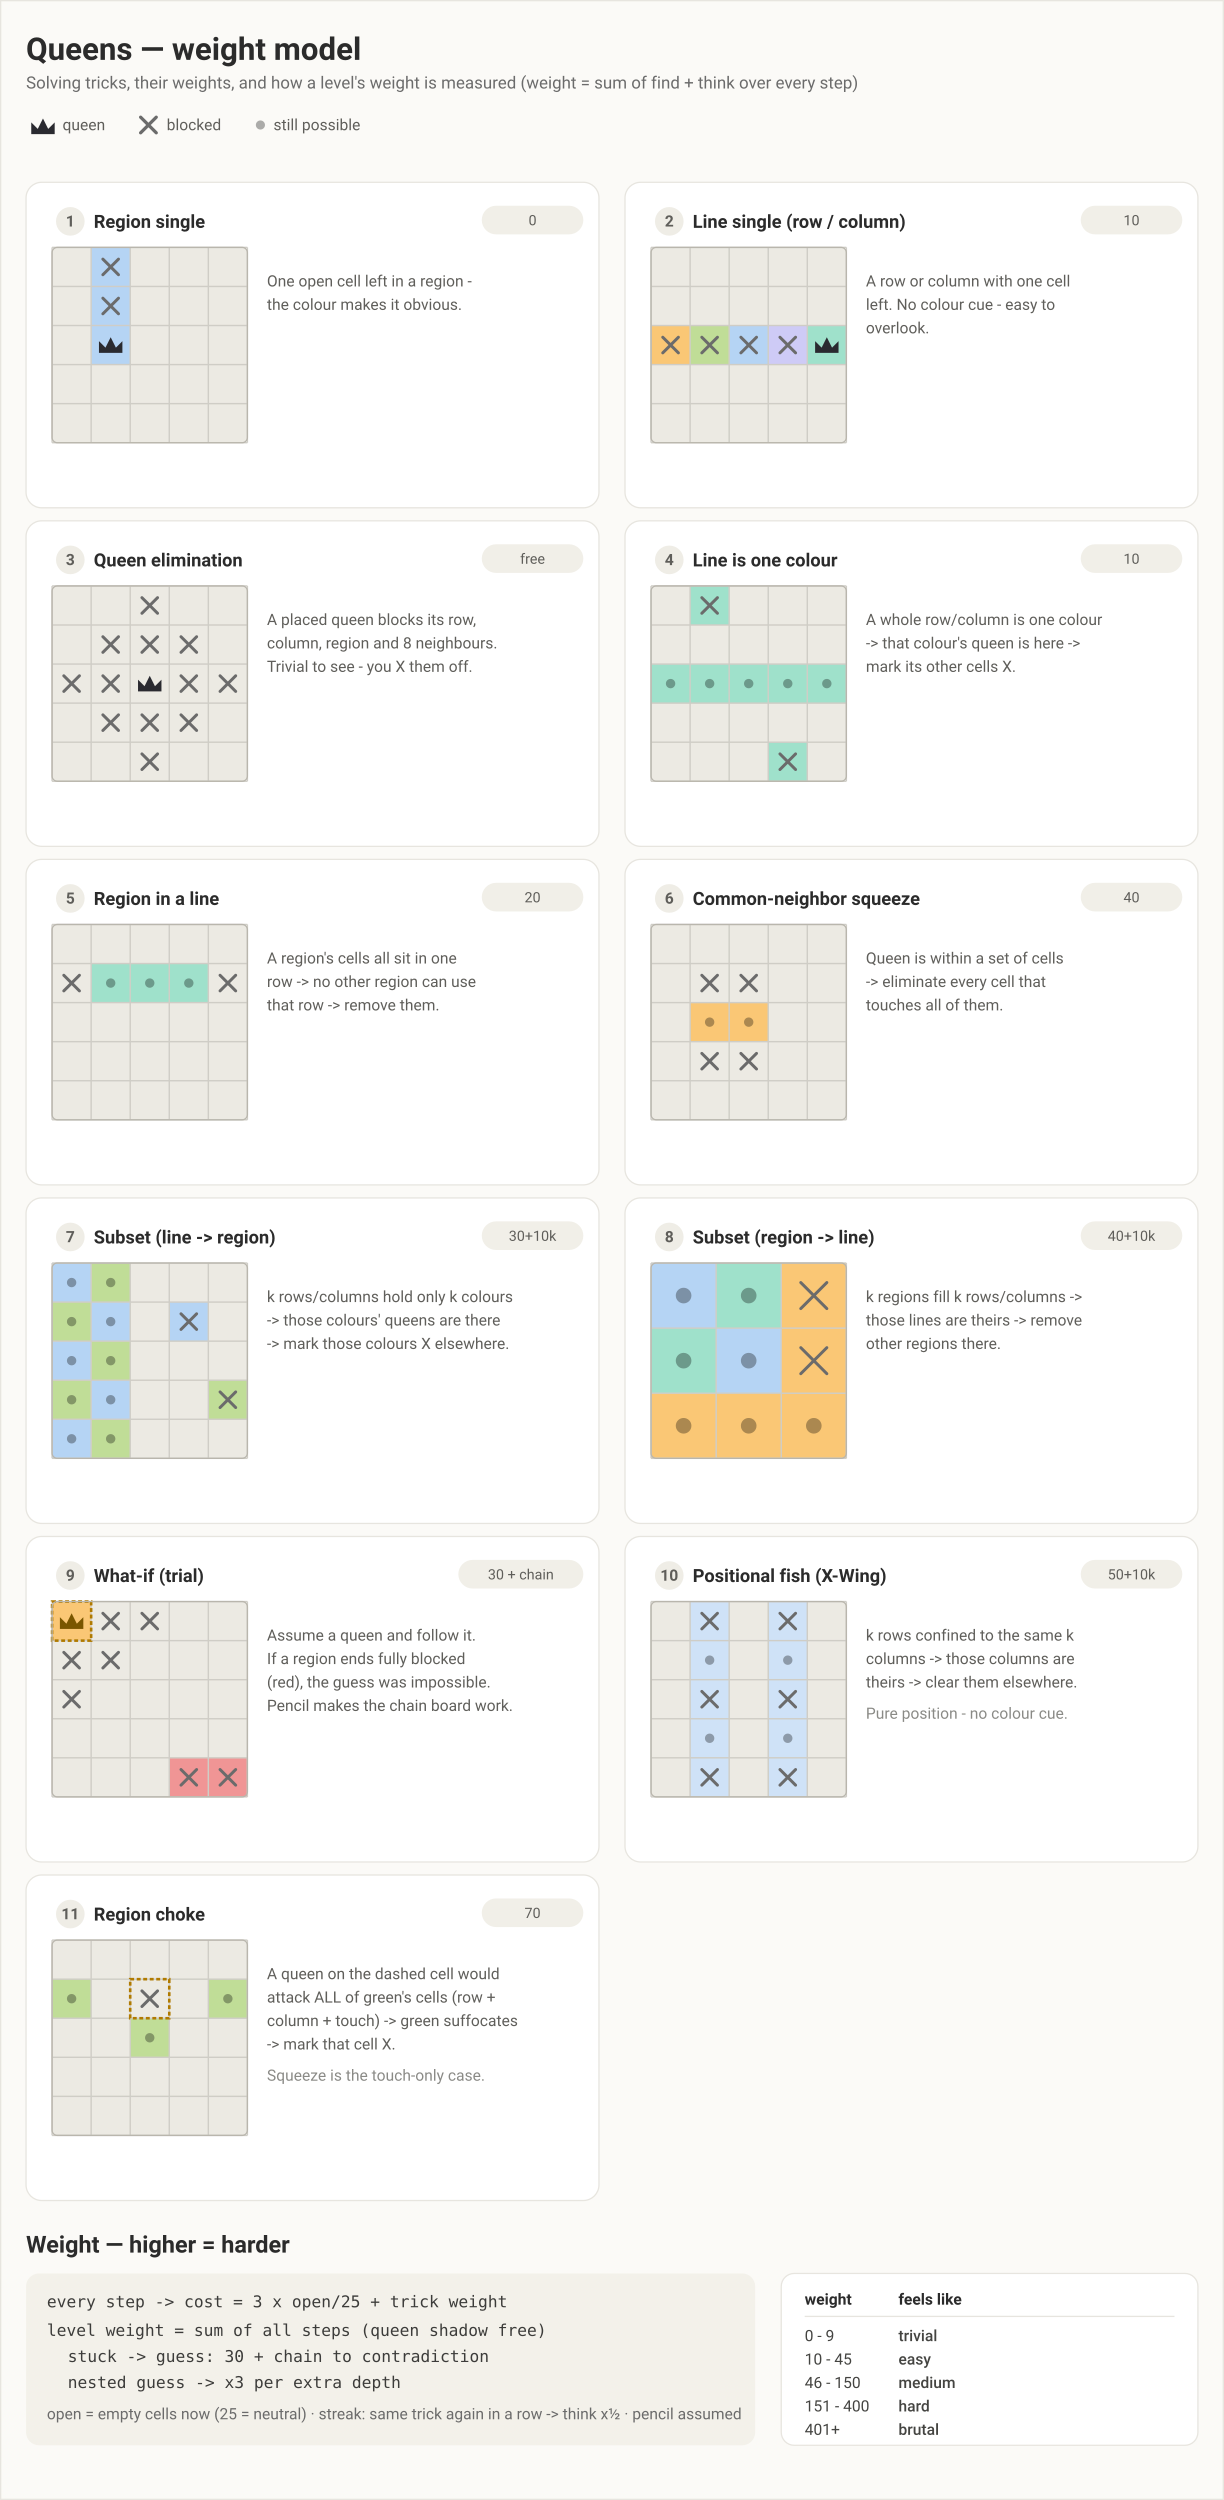
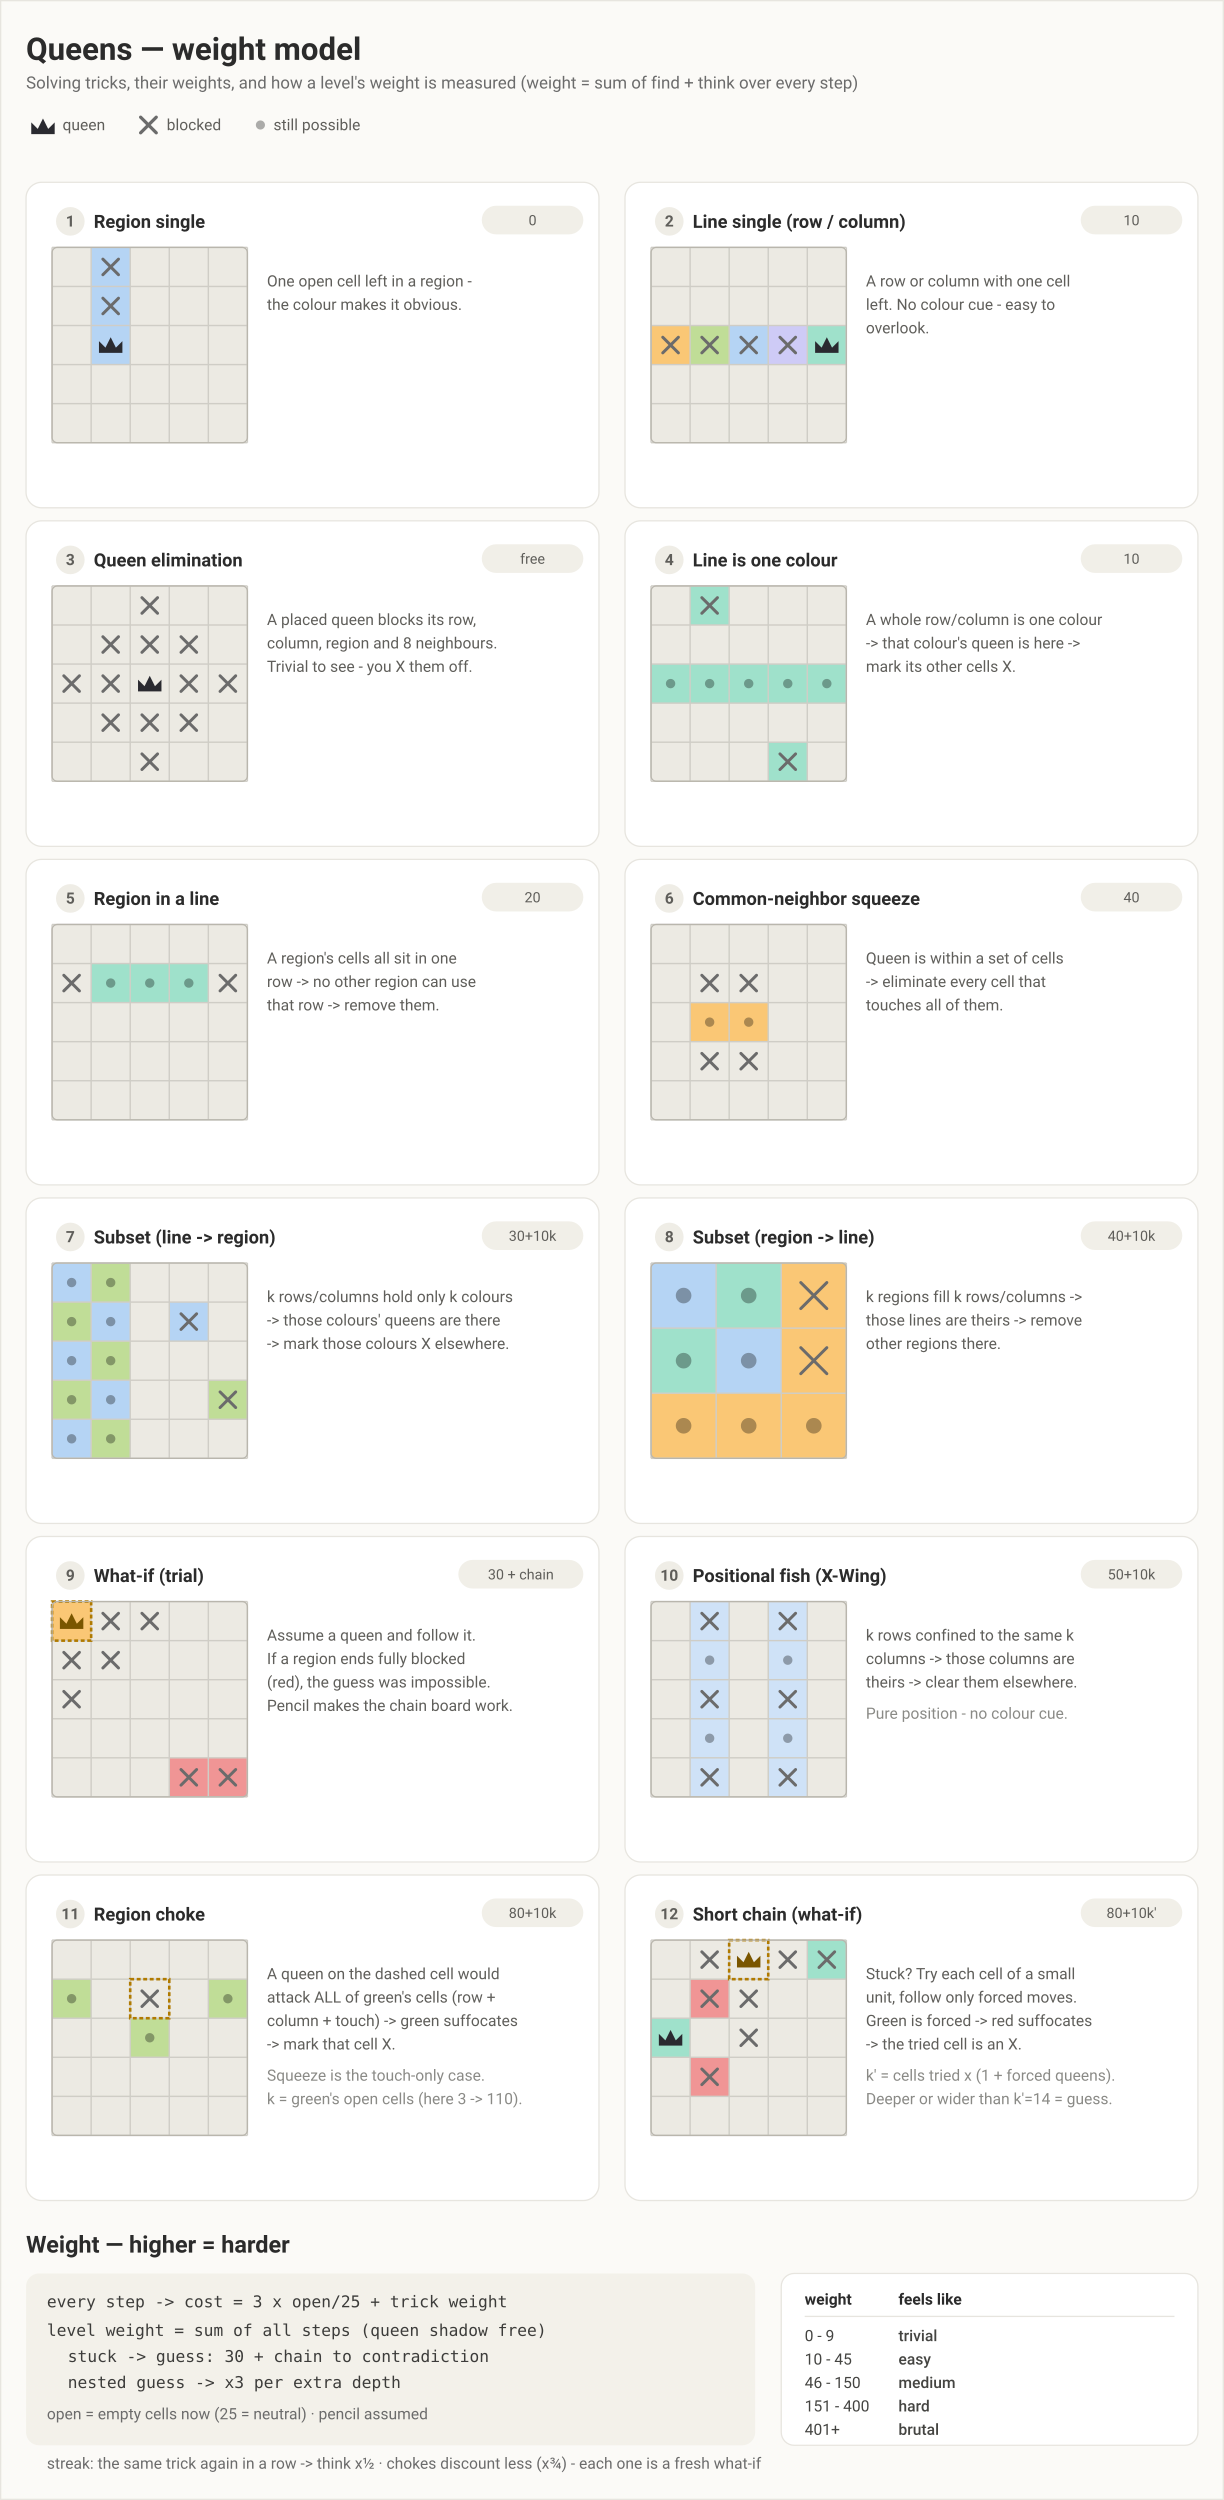
<svg xmlns="http://www.w3.org/2000/svg" viewBox="0 0 940 1920" role="img" font-family="ui-sans-serif, system-ui, -apple-system, Segoe UI, Roboto, sans-serif">
  <defs>
    <g id="cr">
      <path d="M3 17L3 8L8 13L12 5L16 13L21 8L21 17Z" />
    </g>
  </defs>
  <rect x="0" y="0" width="940" height="1920" fill="#FBFAF7" />
  <rect x="0.5" y="0.5" width="939" height="1919" fill="none" stroke="#E7E5DF" />
  <text x="20" y="46" font-size="24" font-weight="600" fill="#2b2b2b">Queens — weight model</text>
  <text x="20" y="68" font-size="13" fill="#6b6b6b">Solving tricks, their weights, and how a level's weight is measured (weight = sum of find + think over every step)</text>
  <use href="#cr" x="21" y="86" fill="#2a2a30" />
  <text x="48" y="100" font-size="12" fill="#5f5e5a">queen</text>
  <path d="M108 90L120 102M120 90L108 102" stroke="#6b6b6b" stroke-width="2.5" stroke-linecap="round" />
  <text x="128" y="100" font-size="12" fill="#5f5e5a">blocked</text>
  <circle cx="200" cy="96" r="3.5" fill="#000" fill-opacity="0.32" />
  <text x="210" y="100" font-size="12" fill="#5f5e5a">still possible</text>
  <g font-size="12" fill="#5f5e5a">
    <rect x="20" y="140" width="440" height="250" rx="12" fill="#fff" stroke="#E7E5DF" />
    <circle cx="54" cy="170" r="11" fill="#EFEDE6" />
    <text x="54" y="174" font-size="12" font-weight="600" fill="#5f5e5a" text-anchor="middle">1</text>
    <text x="72" y="175" font-size="14" font-weight="600" fill="#2b2b2b">Region single</text>
    <rect x="370" y="158" width="78" height="22" rx="11" fill="#F1EFE8" />
    <text x="409" y="173" font-size="11" fill="#5f5e5a" text-anchor="middle">0</text>
    <rect x="40" y="190" width="150" height="150" rx="4" fill="#ECEAE3" />
    <rect x="70" y="190" width="30" height="30" fill="#B5D4F4" />
    <rect x="70" y="220" width="30" height="30" fill="#B5D4F4" />
    <rect x="70" y="250" width="30" height="30" fill="#B5D4F4" />
    <path d="M40 190V340M70 190V340M100 190V340M130 190V340M160 190V340M190 190V340M40 190H190M40 220H190M40 250H190M40 280H190M40 310H190M40 340H190" stroke="#cfcdc6" stroke-width="1.1" fill="none" />
    <path d="M79 199L91 211M91 199L79 211M79 229L91 241M91 229L79 241" stroke="#6b6b6b" stroke-width="2.3" stroke-linecap="round" />
    <use href="#cr" x="73" y="254" fill="#2a2a30" />
    <rect x="40" y="190" width="150" height="150" rx="4" fill="none" stroke="#b9b6ad" />
    <text x="205" y="220">One open cell left in a region -</text>
    <text x="205" y="238">the colour makes it obvious.</text>
    <rect x="480" y="140" width="440" height="250" rx="12" fill="#fff" stroke="#E7E5DF" />
    <circle cx="514" cy="170" r="11" fill="#EFEDE6" />
    <text x="514" y="174" font-size="12" font-weight="600" fill="#5f5e5a" text-anchor="middle">2</text>
    <text x="532" y="175" font-size="14" font-weight="600" fill="#2b2b2b">Line single (row / column)</text>
    <rect x="830" y="158" width="78" height="22" rx="11" fill="#F1EFE8" />
    <text x="869" y="173" font-size="11" fill="#5f5e5a" text-anchor="middle">10</text>
    <rect x="500" y="190" width="150" height="150" rx="4" fill="#ECEAE3" />
    <rect x="500" y="250" width="30" height="30" fill="#FAC775" />
    <rect x="530" y="250" width="30" height="30" fill="#C0DD97" />
    <rect x="560" y="250" width="30" height="30" fill="#B5D4F4" />
    <rect x="590" y="250" width="30" height="30" fill="#CECBF6" />
    <rect x="620" y="250" width="30" height="30" fill="#9FE1CB" />
    <path d="M500 190V340M530 190V340M560 190V340M590 190V340M620 190V340M650 190V340M500 190H650M500 220H650M500 250H650M500 280H650M500 310H650M500 340H650" stroke="#cfcdc6" stroke-width="1.1" fill="none" />
    <path d="M509 259L521 271M521 259L509 271M539 259L551 271M551 259L539 271M569 259L581 271M581 259L569 271M599 259L611 271M611 259L599 271" stroke="#6b6b6b" stroke-width="2.3" stroke-linecap="round" />
    <use href="#cr" x="623" y="254" fill="#2a2a30" />
    <rect x="500" y="190" width="150" height="150" rx="4" fill="none" stroke="#b9b6ad" />
    <text x="665" y="220">A row or column with one cell</text>
    <text x="665" y="238">left. No colour cue - easy to</text>
    <text x="665" y="256">overlook.</text>
    <rect x="20" y="400" width="440" height="250" rx="12" fill="#fff" stroke="#E7E5DF" />
    <circle cx="54" cy="430" r="11" fill="#EFEDE6" />
    <text x="54" y="434" font-size="12" font-weight="600" fill="#5f5e5a" text-anchor="middle">3</text>
    <text x="72" y="435" font-size="14" font-weight="600" fill="#2b2b2b">Queen elimination</text>
    <rect x="370" y="418" width="78" height="22" rx="11" fill="#F1EFE8" />
    <text x="409" y="433" font-size="11" fill="#5f5e5a" text-anchor="middle">free</text>
    <rect x="40" y="450" width="150" height="150" rx="4" fill="#ECEAE3" />
    <path d="M40 450V600M70 450V600M100 450V600M130 450V600M160 450V600M190 450V600M40 450H190M40 480H190M40 510H190M40 540H190M40 570H190M40 600H190" stroke="#cfcdc6" stroke-width="1.1" fill="none" />
    <path d="M49 519L61 531M61 519L49 531M79 519L91 531M91 519L79 531M139 519L151 531M151 519L139 531M169 519L181 531M181 519L169 531M109 459L121 471M121 459L109 471M109 489L121 501M121 489L109 501M109 549L121 561M121 549L109 561M109 579L121 591M121 579L109 591M79 489L91 501M91 489L79 501M139 489L151 501M151 489L139 501M79 549L91 561M91 549L79 561M139 549L151 561M151 549L139 561" stroke="#6b6b6b" stroke-width="2.3" stroke-linecap="round" />
    <use href="#cr" x="103" y="514" fill="#2a2a30" />
    <rect x="40" y="450" width="150" height="150" rx="4" fill="none" stroke="#b9b6ad" />
    <text x="205" y="480">A placed queen blocks its row,</text>
    <text x="205" y="498">column, region and 8 neighbours.</text>
    <text x="205" y="516">Trivial to see - you X them off.</text>
    <rect x="480" y="400" width="440" height="250" rx="12" fill="#fff" stroke="#E7E5DF" />
    <circle cx="514" cy="430" r="11" fill="#EFEDE6" />
    <text x="514" y="434" font-size="12" font-weight="600" fill="#5f5e5a" text-anchor="middle">4</text>
    <text x="532" y="435" font-size="14" font-weight="600" fill="#2b2b2b">Line is one colour</text>
    <rect x="830" y="418" width="78" height="22" rx="11" fill="#F1EFE8" />
    <text x="869" y="433" font-size="11" fill="#5f5e5a" text-anchor="middle">10</text>
    <rect x="500" y="450" width="150" height="150" rx="4" fill="#ECEAE3" />
    <rect x="500" y="510" width="30" height="30" fill="#9FE1CB" />
    <rect x="530" y="510" width="30" height="30" fill="#9FE1CB" />
    <rect x="560" y="510" width="30" height="30" fill="#9FE1CB" />
    <rect x="590" y="510" width="30" height="30" fill="#9FE1CB" />
    <rect x="620" y="510" width="30" height="30" fill="#9FE1CB" />
    <rect x="530" y="450" width="30" height="30" fill="#9FE1CB" />
    <rect x="590" y="570" width="30" height="30" fill="#9FE1CB" />
    <path d="M500 450V600M530 450V600M560 450V600M590 450V600M620 450V600M650 450V600M500 450H650M500 480H650M500 510H650M500 540H650M500 570H650M500 600H650" stroke="#cfcdc6" stroke-width="1.1" fill="none" />
    <path d="M539 459L551 471M551 459L539 471M599 579L611 591M611 579L599 591" stroke="#6b6b6b" stroke-width="2.3" stroke-linecap="round" />
    <circle cx="515" cy="525" r="3.6" fill="#000" fill-opacity="0.32" />
    <circle cx="545" cy="525" r="3.6" fill="#000" fill-opacity="0.32" />
    <circle cx="575" cy="525" r="3.6" fill="#000" fill-opacity="0.32" />
    <circle cx="605" cy="525" r="3.6" fill="#000" fill-opacity="0.32" />
    <circle cx="635" cy="525" r="3.6" fill="#000" fill-opacity="0.32" />
    <rect x="500" y="450" width="150" height="150" rx="4" fill="none" stroke="#b9b6ad" />
    <text x="665" y="480">A whole row/column is one colour</text>
    <text x="665" y="498">-&gt; that colour's queen is here -&gt;</text>
    <text x="665" y="516">mark its other cells X.</text>
    <rect x="20" y="660" width="440" height="250" rx="12" fill="#fff" stroke="#E7E5DF" />
    <circle cx="54" cy="690" r="11" fill="#EFEDE6" />
    <text x="54" y="694" font-size="12" font-weight="600" fill="#5f5e5a" text-anchor="middle">5</text>
    <text x="72" y="695" font-size="14" font-weight="600" fill="#2b2b2b">Region in a line</text>
    <rect x="370" y="678" width="78" height="22" rx="11" fill="#F1EFE8" />
    <text x="409" y="693" font-size="11" fill="#5f5e5a" text-anchor="middle">20</text>
    <rect x="40" y="710" width="150" height="150" rx="4" fill="#ECEAE3" />
    <rect x="70" y="740" width="30" height="30" fill="#9FE1CB" />
    <rect x="100" y="740" width="30" height="30" fill="#9FE1CB" />
    <rect x="130" y="740" width="30" height="30" fill="#9FE1CB" />
    <path d="M40 710V860M70 710V860M100 710V860M130 710V860M160 710V860M190 710V860M40 710H190M40 740H190M40 770H190M40 800H190M40 830H190M40 860H190" stroke="#cfcdc6" stroke-width="1.1" fill="none" />
    <path d="M49 749L61 761M61 749L49 761M169 749L181 761M181 749L169 761" stroke="#6b6b6b" stroke-width="2.3" stroke-linecap="round" />
    <circle cx="85" cy="755" r="3.6" fill="#000" fill-opacity="0.32" />
    <circle cx="115" cy="755" r="3.6" fill="#000" fill-opacity="0.32" />
    <circle cx="145" cy="755" r="3.6" fill="#000" fill-opacity="0.32" />
    <rect x="40" y="710" width="150" height="150" rx="4" fill="none" stroke="#b9b6ad" />
    <text x="205" y="740">A region's cells all sit in one</text>
    <text x="205" y="758">row -&gt; no other region can use</text>
    <text x="205" y="776">that row -&gt; remove them.</text>
    <rect x="480" y="660" width="440" height="250" rx="12" fill="#fff" stroke="#E7E5DF" />
    <circle cx="514" cy="690" r="11" fill="#EFEDE6" />
    <text x="514" y="694" font-size="12" font-weight="600" fill="#5f5e5a" text-anchor="middle">6</text>
    <text x="532" y="695" font-size="14" font-weight="600" fill="#2b2b2b">Common-neighbor squeeze</text>
    <rect x="830" y="678" width="78" height="22" rx="11" fill="#F1EFE8" />
    <text x="869" y="693" font-size="11" fill="#5f5e5a" text-anchor="middle">40</text>
    <rect x="500" y="710" width="150" height="150" rx="4" fill="#ECEAE3" />
    <rect x="530" y="770" width="30" height="30" fill="#FAC775" />
    <rect x="560" y="770" width="30" height="30" fill="#FAC775" />
    <path d="M500 710V860M530 710V860M560 710V860M590 710V860M620 710V860M650 710V860M500 710H650M500 740H650M500 770H650M500 800H650M500 830H650M500 860H650" stroke="#cfcdc6" stroke-width="1.1" fill="none" />
    <path d="M539 749L551 761M551 749L539 761M569 749L581 761M581 749L569 761M539 809L551 821M551 809L539 821M569 809L581 821M581 809L569 821" stroke="#6b6b6b" stroke-width="2.3" stroke-linecap="round" />
    <circle cx="545" cy="785" r="3.6" fill="#000" fill-opacity="0.32" />
    <circle cx="575" cy="785" r="3.6" fill="#000" fill-opacity="0.32" />
    <rect x="500" y="710" width="150" height="150" rx="4" fill="none" stroke="#b9b6ad" />
    <text x="665" y="740">Queen is within a set of cells</text>
    <text x="665" y="758">-&gt; eliminate every cell that</text>
    <text x="665" y="776">touches all of them.</text>
    <rect x="20" y="920" width="440" height="250" rx="12" fill="#fff" stroke="#E7E5DF" />
    <circle cx="54" cy="950" r="11" fill="#EFEDE6" />
    <text x="54" y="954" font-size="12" font-weight="600" fill="#5f5e5a" text-anchor="middle">7</text>
    <text x="72" y="955" font-size="14" font-weight="600" fill="#2b2b2b">Subset (line -&gt; region)</text>
    <rect x="370" y="938" width="78" height="22" rx="11" fill="#F1EFE8" />
    <text x="409" y="953" font-size="11" fill="#5f5e5a" text-anchor="middle">30+10k</text>
    <rect x="40" y="970" width="150" height="150" rx="4" fill="#ECEAE3" />
    <rect x="40" y="970" width="30" height="30" fill="#B5D4F4" />
    <rect x="40" y="1000" width="30" height="30" fill="#C0DD97" />
    <rect x="40" y="1030" width="30" height="30" fill="#B5D4F4" />
    <rect x="40" y="1060" width="30" height="30" fill="#C0DD97" />
    <rect x="40" y="1090" width="30" height="30" fill="#B5D4F4" />
    <rect x="70" y="970" width="30" height="30" fill="#C0DD97" />
    <rect x="70" y="1000" width="30" height="30" fill="#B5D4F4" />
    <rect x="70" y="1030" width="30" height="30" fill="#C0DD97" />
    <rect x="70" y="1060" width="30" height="30" fill="#B5D4F4" />
    <rect x="70" y="1090" width="30" height="30" fill="#C0DD97" />
    <rect x="130" y="1000" width="30" height="30" fill="#B5D4F4" />
    <rect x="160" y="1060" width="30" height="30" fill="#C0DD97" />
    <path d="M40 970V1120M70 970V1120M100 970V1120M130 970V1120M160 970V1120M190 970V1120M40 970H190M40 1000H190M40 1030H190M40 1060H190M40 1090H190M40 1120H190" stroke="#cfcdc6" stroke-width="1.1" fill="none" />
    <path d="M139 1009L151 1021M151 1009L139 1021M169 1069L181 1081M181 1069L169 1081" stroke="#6b6b6b" stroke-width="2.3" stroke-linecap="round" />
    <circle cx="55" cy="985" r="3.6" fill="#000" fill-opacity="0.32" />
    <circle cx="55" cy="1015" r="3.6" fill="#000" fill-opacity="0.32" />
    <circle cx="55" cy="1045" r="3.6" fill="#000" fill-opacity="0.32" />
    <circle cx="55" cy="1075" r="3.6" fill="#000" fill-opacity="0.32" />
    <circle cx="55" cy="1105" r="3.6" fill="#000" fill-opacity="0.32" />
    <circle cx="85" cy="985" r="3.6" fill="#000" fill-opacity="0.32" />
    <circle cx="85" cy="1015" r="3.6" fill="#000" fill-opacity="0.32" />
    <circle cx="85" cy="1045" r="3.6" fill="#000" fill-opacity="0.32" />
    <circle cx="85" cy="1075" r="3.6" fill="#000" fill-opacity="0.32" />
    <circle cx="85" cy="1105" r="3.6" fill="#000" fill-opacity="0.32" />
    <rect x="40" y="970" width="150" height="150" rx="4" fill="none" stroke="#b9b6ad" />
    <text x="205" y="1000">k rows/columns hold only k colours</text>
    <text x="205" y="1018">-&gt; those colours' queens are there</text>
    <text x="205" y="1036">-&gt; mark those colours X elsewhere.</text>
    <rect x="480" y="920" width="440" height="250" rx="12" fill="#fff" stroke="#E7E5DF" />
    <circle cx="514" cy="950" r="11" fill="#EFEDE6" />
    <text x="514" y="954" font-size="12" font-weight="600" fill="#5f5e5a" text-anchor="middle">8</text>
    <text x="532" y="955" font-size="14" font-weight="600" fill="#2b2b2b">Subset (region -&gt; line)</text>
    <rect x="830" y="938" width="78" height="22" rx="11" fill="#F1EFE8" />
    <text x="869" y="953" font-size="11" fill="#5f5e5a" text-anchor="middle">40+10k</text>
    <rect x="500" y="970" width="150" height="150" rx="4" fill="#ECEAE3" />
    <rect x="500" y="970" width="50" height="50" fill="#B5D4F4" />
    <rect x="550" y="970" width="50" height="50" fill="#9FE1CB" />
    <rect x="600" y="970" width="50" height="50" fill="#FAC775" />
    <rect x="500" y="1020" width="50" height="50" fill="#9FE1CB" />
    <rect x="550" y="1020" width="50" height="50" fill="#B5D4F4" />
    <rect x="600" y="1020" width="50" height="50" fill="#FAC775" />
    <rect x="500" y="1070" width="50" height="50" fill="#FAC775" />
    <rect x="550" y="1070" width="50" height="50" fill="#FAC775" />
    <rect x="600" y="1070" width="50" height="50" fill="#FAC775" />
    <path d="M500 970V1120M550 970V1120M600 970V1120M650 970V1120M500 970H650M500 1020H650M500 1070H650M500 1120H650" stroke="#cfcdc6" stroke-width="1.1" fill="none" />
    <path d="M615 985L635 1005M635 985L615 1005M615 1035L635 1055M635 1035L615 1055" stroke="#6b6b6b" stroke-width="2.3" stroke-linecap="round" />
    <circle cx="525" cy="995" r="6.0" fill="#000" fill-opacity="0.32" />
    <circle cx="575" cy="995" r="6.0" fill="#000" fill-opacity="0.32" />
    <circle cx="525" cy="1045" r="6.0" fill="#000" fill-opacity="0.32" />
    <circle cx="575" cy="1045" r="6.0" fill="#000" fill-opacity="0.32" />
    <circle cx="525" cy="1095" r="6.0" fill="#000" fill-opacity="0.32" />
    <circle cx="575" cy="1095" r="6.0" fill="#000" fill-opacity="0.32" />
    <circle cx="625" cy="1095" r="6.0" fill="#000" fill-opacity="0.32" />
    <rect x="500" y="970" width="150" height="150" rx="4" fill="none" stroke="#b9b6ad" />
    <text x="665" y="1000">k regions fill k rows/columns -&gt;</text>
    <text x="665" y="1018">those lines are theirs -&gt; remove</text>
    <text x="665" y="1036">other regions there.</text>
    <rect x="20" y="1180" width="440" height="250" rx="12" fill="#fff" stroke="#E7E5DF" />
    <circle cx="54" cy="1210" r="11" fill="#EFEDE6" />
    <text x="54" y="1214" font-size="12" font-weight="600" fill="#5f5e5a" text-anchor="middle">9</text>
    <text x="72" y="1215" font-size="14" font-weight="600" fill="#2b2b2b">What-if (trial)</text>
    <rect x="352" y="1198" width="96" height="22" rx="11" fill="#F1EFE8" />
    <text x="400" y="1213" font-size="11" fill="#5f5e5a" text-anchor="middle">30 + chain</text>
    <rect x="40" y="1230" width="150" height="150" rx="4" fill="#ECEAE3" />
    <rect x="40" y="1230" width="30" height="30" fill="#FAC775" />
    <rect x="130" y="1350" width="30" height="30" fill="#F09595" />
    <rect x="160" y="1350" width="30" height="30" fill="#F09595" />
    <path d="M40 1230V1380M70 1230V1380M100 1230V1380M130 1230V1380M160 1230V1380M190 1230V1380M40 1230H190M40 1260H190M40 1290H190M40 1320H190M40 1350H190M40 1380H190" stroke="#cfcdc6" stroke-width="1.1" fill="none" />
    <path d="M79 1239L91 1251M91 1239L79 1251M109 1239L121 1251M121 1239L109 1251M49 1269L61 1281M61 1269L49 1281M49 1299L61 1311M61 1299L49 1311M79 1269L91 1281M91 1269L79 1281M139 1359L151 1371M151 1359L139 1371M169 1359L181 1371M181 1359L169 1371" stroke="#6b6b6b" stroke-width="2.3" stroke-linecap="round" />
    <rect x="40" y="1230" width="30" height="30" fill="none" stroke="#b07a00" stroke-width="2" stroke-dasharray="3 2" />
    <use href="#cr" x="43" y="1234" fill="#7a5600" />
    <rect x="40" y="1230" width="150" height="150" rx="4" fill="none" stroke="#b9b6ad" />
    <text x="205" y="1260">Assume a queen and follow it.</text>
    <text x="205" y="1278">If a region ends fully blocked</text>
    <text x="205" y="1296">(red), the guess was impossible.</text>
    <text x="205" y="1314">Pencil makes the chain board work.</text>
    <rect x="480" y="1180" width="440" height="250" rx="12" fill="#fff" stroke="#E7E5DF" />
    <circle cx="514" cy="1210" r="11" fill="#EFEDE6" />
    <text x="514" y="1214" font-size="12" font-weight="600" fill="#5f5e5a" text-anchor="middle">10</text>
    <text x="532" y="1215" font-size="14" font-weight="600" fill="#2b2b2b">Positional fish (X-Wing)</text>
    <rect x="830" y="1198" width="78" height="22" rx="11" fill="#F1EFE8" />
    <text x="869" y="1213" font-size="11" fill="#5f5e5a" text-anchor="middle">50+10k</text>
    <rect x="500" y="1230" width="150" height="150" rx="4" fill="#ECEAE3" />
    <rect x="530" y="1230" width="30" height="150" fill="#CFE2F7" />
    <rect x="590" y="1230" width="30" height="150" fill="#CFE2F7" />
    <path d="M500 1230V1380M530 1230V1380M560 1230V1380M590 1230V1380M620 1230V1380M650 1230V1380M500 1230H650M500 1260H650M500 1290H650M500 1320H650M500 1350H650M500 1380H650" stroke="#cfcdc6" stroke-width="1.1" fill="none" />
    <path d="M539 1239L551 1251M551 1239L539 1251M599 1239L611 1251M611 1239L599 1251M539 1299L551 1311M551 1299L539 1311M599 1299L611 1311M611 1299L599 1311M539 1359L551 1371M551 1359L539 1371M599 1359L611 1371M611 1359L599 1371" stroke="#6b6b6b" stroke-width="2.3" stroke-linecap="round" />
    <circle cx="545" cy="1275" r="3.6" fill="#000" fill-opacity="0.32" />
    <circle cx="605" cy="1275" r="3.6" fill="#000" fill-opacity="0.32" />
    <circle cx="545" cy="1335" r="3.6" fill="#000" fill-opacity="0.32" />
    <circle cx="605" cy="1335" r="3.6" fill="#000" fill-opacity="0.32" />
    <rect x="500" y="1230" width="150" height="150" rx="4" fill="none" stroke="#b9b6ad" />
    <text x="665" y="1260">k rows confined to the same k</text>
    <text x="665" y="1278">columns -&gt; those columns are</text>
    <text x="665" y="1296">theirs -&gt; clear them elsewhere.</text>
    <text x="665" y="1320" fill="#8a8a86">Pure position - no colour cue.</text>
    <rect x="20" y="1440" width="440" height="250" rx="12" fill="#fff" stroke="#E7E5DF" />
    <circle cx="54" cy="1470" r="11" fill="#EFEDE6" />
    <text x="54" y="1474" font-size="12" font-weight="600" fill="#5f5e5a" text-anchor="middle">11</text>
    <text x="72" y="1475" font-size="14" font-weight="600" fill="#2b2b2b">Region choke</text>
    <rect x="370" y="1458" width="78" height="22" rx="11" fill="#F1EFE8" />
-     <text x="409" y="1473" font-size="11" fill="#5f5e5a" text-anchor="middle">70</text>
+     <text x="409" y="1473" font-size="11" fill="#5f5e5a" text-anchor="middle">80+10k</text>
    <rect x="40" y="1490" width="150" height="150" rx="4" fill="#ECEAE3" />
    <rect x="40" y="1520" width="30" height="30" fill="#C0DD97" />
    <rect x="160" y="1520" width="30" height="30" fill="#C0DD97" />
    <rect x="100" y="1550" width="30" height="30" fill="#C0DD97" />
    <path d="M40 1490V1640M70 1490V1640M100 1490V1640M130 1490V1640M160 1490V1640M190 1490V1640M40 1490H190M40 1520H190M40 1550H190M40 1580H190M40 1610H190M40 1640H190" stroke="#cfcdc6" stroke-width="1.1" fill="none" />
    <circle cx="55" cy="1535" r="3.6" fill="#000" fill-opacity="0.32" />
    <circle cx="175" cy="1535" r="3.6" fill="#000" fill-opacity="0.32" />
    <circle cx="115" cy="1565" r="3.6" fill="#000" fill-opacity="0.32" />
    <path d="M109 1529L121 1541M121 1529L109 1541" stroke="#6b6b6b" stroke-width="2.3" stroke-linecap="round" />
    <rect x="100" y="1520" width="30" height="30" fill="none" stroke="#b07a00" stroke-width="2" stroke-dasharray="3 2" />
    <rect x="40" y="1490" width="150" height="150" rx="4" fill="none" stroke="#b9b6ad" />
    <text x="205" y="1520">A queen on the dashed cell would</text>
    <text x="205" y="1538">attack ALL of green's cells (row +</text>
    <text x="205" y="1556">column + touch) -&gt; green suffocates</text>
    <text x="205" y="1574">-&gt; mark that cell X.</text>
    <text x="205" y="1598" fill="#8a8a86">Squeeze is the touch-only case.</text>
+     <text x="205" y="1616" fill="#8a8a86">k = green's open cells (here 3 -&gt; 110).</text>
+     <rect x="480" y="1440" width="440" height="250" rx="12" fill="#fff" stroke="#E7E5DF" />
+     <circle cx="514" cy="1470" r="11" fill="#EFEDE6" />
+     <text x="514" y="1474" font-size="12" font-weight="600" fill="#5f5e5a" text-anchor="middle">12</text>
+     <text x="532" y="1475" font-size="14" font-weight="600" fill="#2b2b2b">Short chain (what-if)</text>
+     <rect x="830" y="1458" width="78" height="22" rx="11" fill="#F1EFE8" />
+     <text x="869" y="1473" font-size="11" fill="#5f5e5a" text-anchor="middle">80+10k'</text>
+     <rect x="500" y="1490" width="150" height="150" rx="4" fill="#ECEAE3" />
+     <rect x="620" y="1490" width="30" height="30" fill="#9FE1CB" />
+     <rect x="500" y="1550" width="30" height="30" fill="#9FE1CB" />
+     <rect x="530" y="1520" width="30" height="30" fill="#F09595" />
+     <rect x="530" y="1580" width="30" height="30" fill="#F09595" />
+     <path d="M500 1490V1640M530 1490V1640M560 1490V1640M590 1490V1640M620 1490V1640M650 1490V1640M500 1490H650M500 1520H650M500 1550H650M500 1580H650M500 1610H650M500 1640H650" stroke="#cfcdc6" stroke-width="1.1" fill="none" />
+     <path d="M539 1499L551 1511M551 1499L539 1511M599 1499L611 1511M611 1499L599 1511M629 1499L641 1511M641 1499L629 1511M569 1529L581 1541M581 1529L569 1541M569 1559L581 1571M581 1559L569 1571M539 1529L551 1541M551 1529L539 1541M539 1589L551 1601M551 1589L539 1601" stroke="#6b6b6b" stroke-width="2.3" stroke-linecap="round" />
+     <rect x="560" y="1490" width="30" height="30" fill="none" stroke="#b07a00" stroke-width="2" stroke-dasharray="3 2" />
+     <use href="#cr" x="563" y="1494" fill="#7a5600" />
+     <use href="#cr" x="503" y="1554" fill="#2a2a30" />
+     <rect x="500" y="1490" width="150" height="150" rx="4" fill="none" stroke="#b9b6ad" />
+     <text x="665" y="1520">Stuck? Try each cell of a small</text>
+     <text x="665" y="1538">unit, follow only forced moves.</text>
+     <text x="665" y="1556">Green is forced -&gt; red suffocates</text>
+     <text x="665" y="1574">-&gt; the tried cell is an X.</text>
+     <text x="665" y="1598" fill="#8a8a86">k' = cells tried x (1 + forced queens).</text>
+     <text x="665" y="1616" fill="#8a8a86">Deeper or wider than k'=14 = guess.</text>
  </g>
  <text x="20" y="1730" font-size="18" font-weight="600" fill="#2b2b2b">Weight — higher = harder</text>
  <rect x="20" y="1746" width="560" height="132" rx="10" fill="#F3F1EA" />
  <g font-family="ui-monospace, Menlo, Consolas, monospace" font-size="12.5" fill="#3c3c3a">
    <text x="36" y="1772">every step -&gt; cost = 3 x open/25 + trick weight</text>
    <text x="36" y="1794">level weight = sum of all steps (queen shadow free)</text>
    <text x="52" y="1814">stuck -&gt; guess: 30 + chain to contradiction</text>
    <text x="52" y="1834">nested guess -&gt; x3 per extra depth</text>
  </g>
-   <text x="36" y="1858" font-size="12" fill="#6b6b6b">open = empty cells now (25 = neutral) · streak: same trick again in a row -&gt; think x½ · pencil assumed</text>
+   <text x="36" y="1858" font-size="12" fill="#6b6b6b">open = empty cells now (25 = neutral) · pencil assumed</text>
+   <text x="36" y="1896" font-size="12" fill="#6b6b6b">streak: the same trick again in a row -&gt; think x½ · chokes discount less (x¾) - each one is a fresh what-if</text>
  <rect x="600" y="1746" width="320" height="132" rx="10" fill="#fff" stroke="#E7E5DF" />
  <text x="618" y="1770" font-size="12" font-weight="600" fill="#2b2b2b">weight</text>
  <text x="690" y="1770" font-size="12" font-weight="600" fill="#2b2b2b">feels like</text>
  <line x1="618" y1="1779" x2="902" y2="1779" stroke="#E7E5DF" />
  <g font-size="12" fill="#444441">
    <text x="618" y="1798">0 - 9</text>
    <text x="690" y="1798" font-weight="500">trivial</text>
    <text x="618" y="1816">10 - 45</text>
    <text x="690" y="1816" font-weight="500">easy</text>
    <text x="618" y="1834">46 - 150</text>
    <text x="690" y="1834" font-weight="500">medium</text>
    <text x="618" y="1852">151 - 400</text>
    <text x="690" y="1852" font-weight="500">hard</text>
    <text x="618" y="1870">401+</text>
    <text x="690" y="1870" font-weight="500">brutal</text>
  </g>
</svg>
